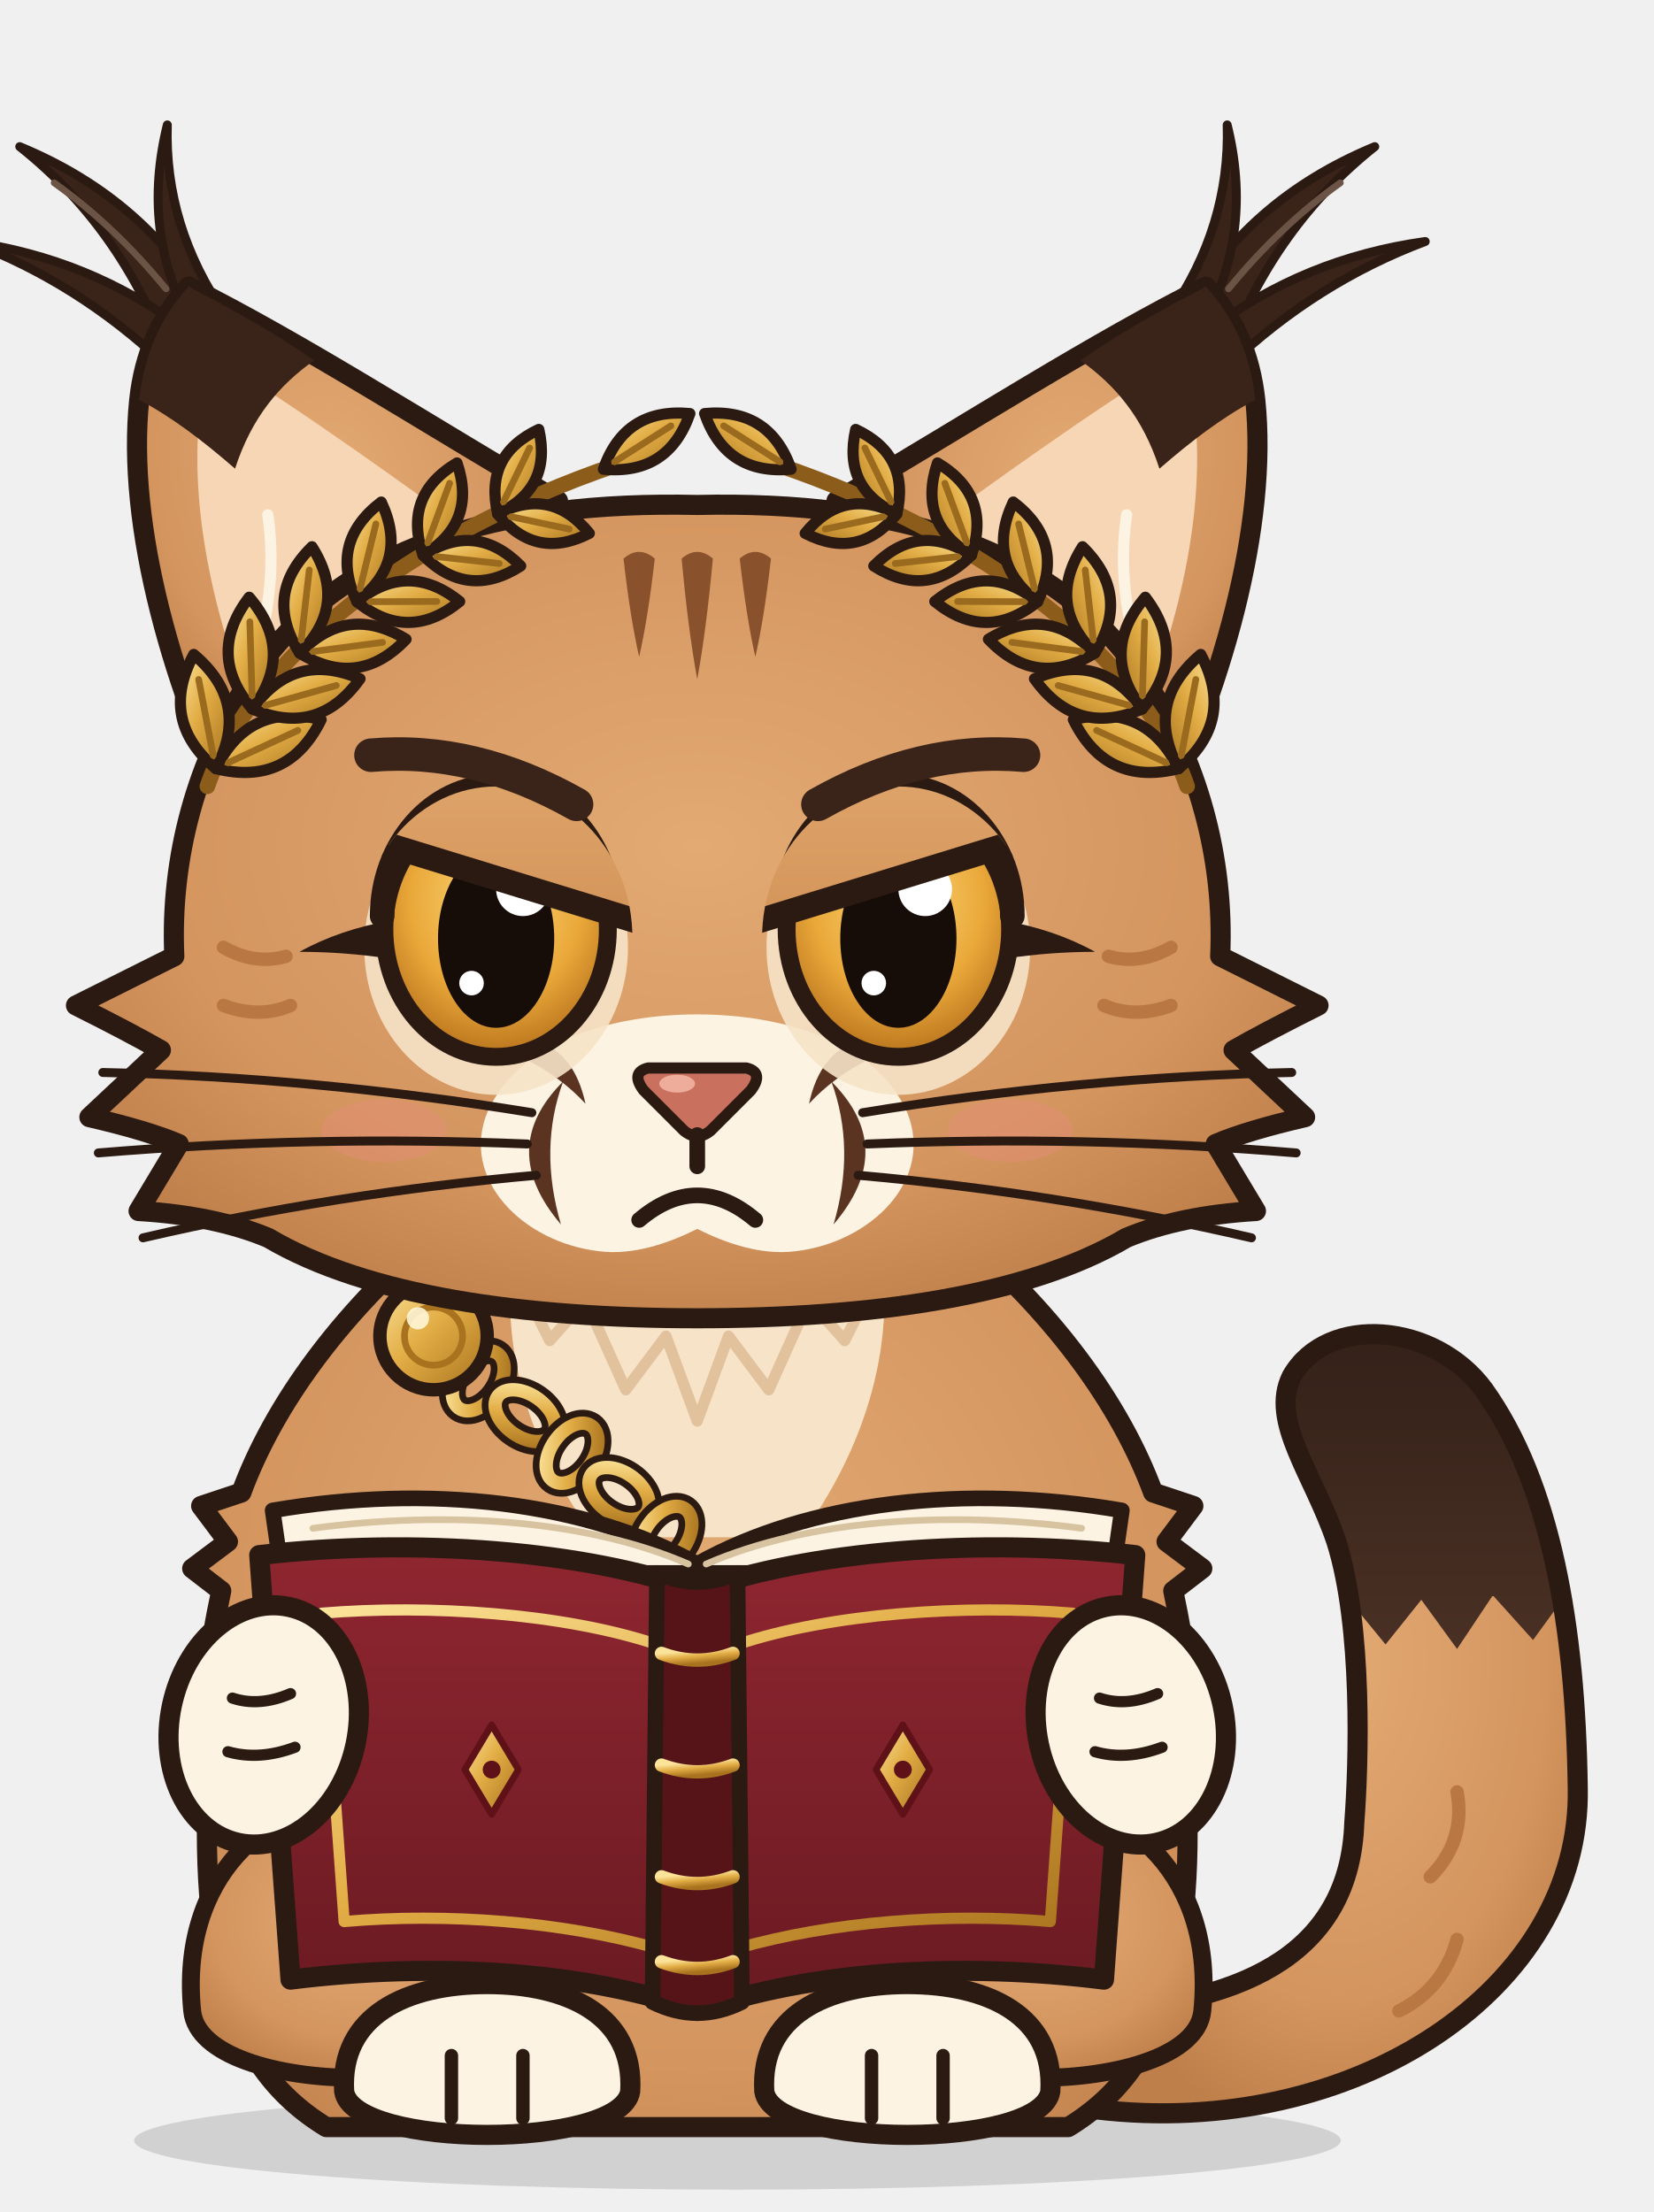
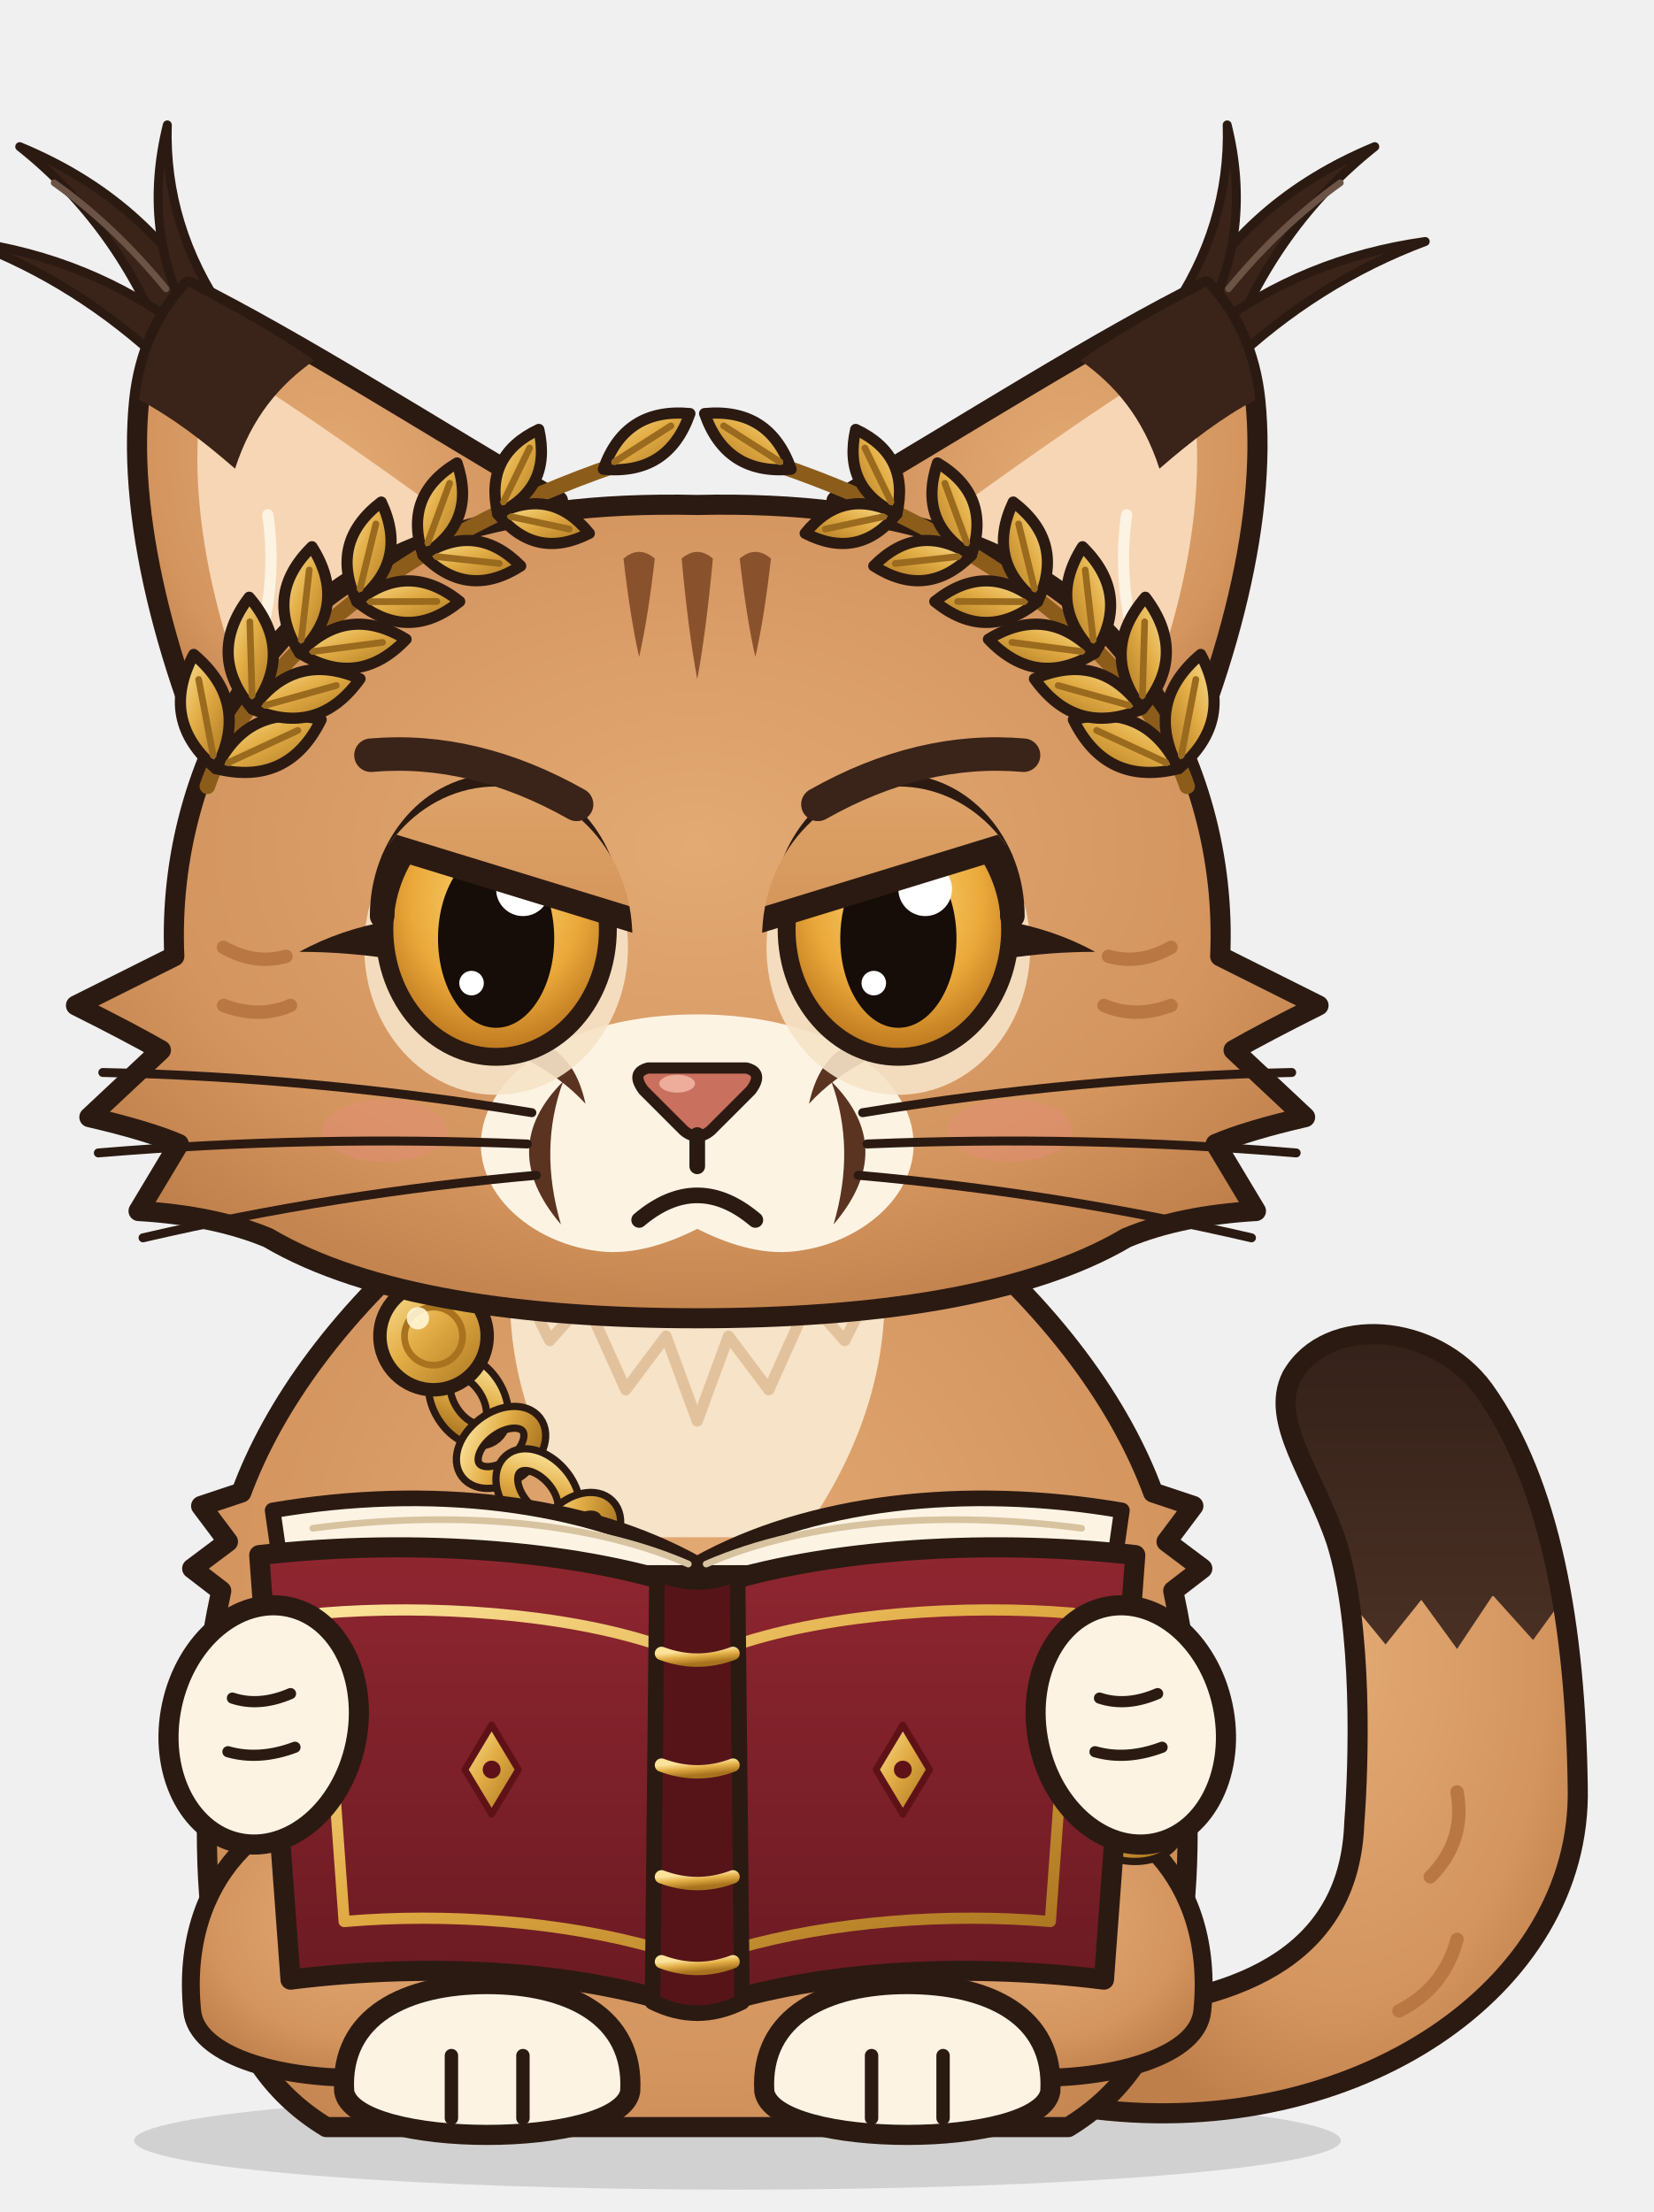
<svg xmlns="http://www.w3.org/2000/svg" stroke-linejoin="round" stroke-linecap="round" viewBox="200 0 740 990" width="740" height="990">
  <defs>
    <radialGradient cx="0.5" cy="0.42" r="0.62" id="vas11-fur">
      <stop offset="0" stop-color="#e3aa74" />
      <stop offset=".7" stop-color="#d4955f" />
      <stop offset="1" stop-color="#bf7f4a" />
    </radialGradient>
    <radialGradient gradientUnits="userSpaceOnUse" cx="512" cy="715" r="300" id="vas11-fur-body">
      <stop offset="0" stop-color="#e3aa74" />
      <stop offset=".7" stop-color="#d4955f" />
      <stop offset="1" stop-color="#c4844f" />
    </radialGradient>
    <radialGradient cx="0.36" cy="0.3" r="0.8" id="vas11-fur-wide">
      <stop offset="0" stop-color="#e3aa74" />
      <stop offset=".6" stop-color="#d4955f" />
      <stop offset="1" stop-color="#bf7f4a" />
    </radialGradient>
    <linearGradient x1="0" y1="0" x2="1" y2="1" id="vas11-gold">
      <stop offset="0" stop-color="#fbe39a" />
      <stop offset=".45" stop-color="#e2ad45" />
      <stop offset="1" stop-color="#a8721e" />
    </linearGradient>
    <radialGradient cx="0.5" cy="0.38" r="0.62" id="vas11-iris">
      <stop offset="0" stop-color="#fcd977" />
      <stop offset=".62" stop-color="#eaa83a" />
      <stop offset="1" stop-color="#b8731c" />
    </radialGradient>
    <linearGradient x1="0" y1="0" x2="0" y2="1" id="vas11-cover">
      <stop offset="0" stop-color="#8f2630" />
      <stop offset="1" stop-color="#6a1a22" />
    </linearGradient>
    <linearGradient x1="0" y1="0" x2="0" y2="1" id="vas11-tip">
      <stop offset="0" stop-color="#2e1d16" />
      <stop offset="1" stop-color="#4a3024" />
    </linearGradient>
    <linearGradient x1="0" y1="0" x2="0" y2="1" id="vas11-lid">
      <stop offset="0" stop-color="#e2a96f" />
      <stop offset="1" stop-color="#d39459" />
    </linearGradient>
    <linearGradient x1="0" y1="0" x2="1" y2="1" id="vas11-steel">
      <stop offset="0" stop-color="#f1f4f6" />
      <stop offset=".5" stop-color="#b3bcc4" />
      <stop offset="1" stop-color="#717c86" />
    </linearGradient>
    <linearGradient x1="0" y1="0" x2="0" y2="1" id="vas11-shield">
      <stop offset="0" stop-color="#c8333f" />
      <stop offset="1" stop-color="#8a1c26" />
    </linearGradient>
    <linearGradient x1="0" y1="0" x2="1" y2="1" id="vas11-cap">
      <stop offset="0" stop-color="#4f6fc2" />
      <stop offset="1" stop-color="#2c4387" />
    </linearGradient>
    <linearGradient x1="0" y1="0" x2="1" y2="1" id="vas11-mantle">
      <stop offset="0" stop-color="#8a4bb0" />
      <stop offset="1" stop-color="#4a1f66" />
    </linearGradient>
    <linearGradient x1="0" y1="0" x2="0" y2="1" id="vas11-sable">
      <stop offset="0" stop-color="#8a5c3c" />
      <stop offset="1" stop-color="#5a3824" />
    </linearGradient>
    <clipPath id="vas11-tail">
      <path d="M 690 944 C 806 958 908 890 906 800 C 905 728 894 664 864 622 C 842 592 794 588 778 616 C 768 636 788 660 798 690 C 810 728 808 790 806 816 C 804 872 760 896 690 900 Z" />
    </clipPath>
    <clipPath id="vas11-eye0">
      <ellipse rx="61" ry="68" cy="416" cx="422" />
    </clipPath>
    <clipPath id="vas11-eye1">
      <ellipse rx="61" ry="68" cy="416" cx="602" />
    </clipPath>
  </defs>
  <ellipse cx="530" cy="958" rx="270" ry="22" fill="#000" opacity="0.13" />
  <g>
    <g>
      <path d="M 690 944 C 806 958 908 890 906 800 C 905 728 894 664 864 622 C 842 592 794 588 778 616 C 768 636 788 660 798 690 C 810 728 808 790 806 816 C 804 872 760 896 690 900 Z" fill="url(#vas11-fur)" />
      <path d="M 740 560 L 940 560 L 940 716 L 918 732 L 902 712 L 886 734 L 868 714 L 852 738 L 836 716 L 820 736 L 802 714 L 780 728 L 740 728 Z" fill="url(#vas11-tip)" clip-path="url(#vas11-tail)" />
      <path d="M 840 840 Q 856 824 852 802 M 826 900 Q 846 890 852 868" fill="none" stroke-width="6" stroke="#b97843" />
      <path fill="none" stroke-width="9" d="M 690 944 C 806 958 908 890 906 800 C 905 728 894 664 864 622 C 842 592 794 588 778 616 C 768 636 788 660 798 690 C 810 728 808 790 806 816 C 804 872 760 896 690 900 Z" stroke="#2b1a12" />
    </g>
    <g>
      <g>
        <path d="M 404 544 C 352 586 322 630 308 668 L 290 674 L 302 690 L 286 702 L 299 712 C 293 740 291 760 294 780 C 288 870 300 924 346 952 L 678 952 C 724 924 736 870 730 780 C 733 760 731 740 725 712 L 738 702 L 722 690 L 734 674 L 716 668 C 702 630 672 586 620 544 Z" stroke-width="9" stroke="#2b1a12" fill="url(#vas11-fur-body)" />
        <path d="M 432 548 C 420 600 438 650 466 688 L 558 688 C 586 650 604 600 592 548 Z" fill="#f6e3c8" />
        <path d="M 424 556 L 446 600 L 462 582 L 480 622 L 498 598 L 512 636 L 526 598 L 544 622 L 562 582 L 578 600 L 600 556 Z" stroke="#e2c29d" stroke-width="5" fill="#f6e3c8" />
        <path stroke-width="8" stroke="#2b1a12" d="M 286 900 C 280 840 320 806 360 806 C 400 806 440 840 434 900 C 430 940 290 940 286 900 Z" fill="url(#vas11-fur)" />
        <path stroke-width="8" stroke="#2b1a12" d="M 590 900 C 584 840 624 806 664 806 C 704 806 744 840 738 900 C 734 940 594 940 590 900 Z" fill="url(#vas11-fur)" />
      </g>
      <g>
-         <ellipse rx="15" ry="9.5" fill="none" stroke-width="12" stroke="#2b1a12" cx="414" cy="618" transform="matrix(0.573576, -0.819152, 0.819152, 0.573576, -329.697, 602.659)" />
-         <ellipse rx="15" ry="9.5" fill="none" stroke-width="6" cx="414" cy="618" transform="matrix(0.573576, -0.819152, 0.819152, 0.573576, -329.697, 602.659)" stroke="url(#vas11-gold)" />
-         <ellipse rx="15" ry="9.5" fill="none" stroke-width="12" stroke="#2b1a12" cx="435" cy="633.6" transform="matrix(0.819152, 0.573576, -0.573576, 0.819152, 442.087, -134.92)" />
-         <ellipse rx="15" ry="9.5" fill="none" stroke-width="6" cx="435" cy="633.6" transform="matrix(0.819152, 0.573576, -0.573576, 0.819152, 442.087, -134.92)" stroke="url(#vas11-gold)" />
-         <ellipse rx="15" ry="9.5" fill="none" stroke-width="12" stroke="#2b1a12" cx="456" cy="650.4" transform="matrix(0.573576, -0.819152, 0.819152, 0.573576, -338.327, 650.879)" />
-         <ellipse rx="15" ry="9.5" fill="none" stroke-width="6" cx="456" cy="650.4" transform="matrix(0.573576, -0.819152, 0.819152, 0.573576, -338.327, 650.879)" stroke="url(#vas11-gold)" />
-         <ellipse rx="15" ry="9.5" fill="none" stroke-width="12" stroke="#2b1a12" cx="477" cy="668.4" transform="matrix(0.819152, 0.573576, -0.573576, 0.819152, 469.643, -152.717)" />
-         <ellipse rx="15" ry="9.5" fill="none" stroke-width="6" cx="477" cy="668.4" transform="matrix(0.819152, 0.573576, -0.573576, 0.819152, 469.643, -152.717)" stroke="url(#vas11-gold)" />
-         <ellipse rx="15" ry="9.5" fill="none" stroke-width="12" stroke="#2b1a12" cx="498" cy="687.6" transform="matrix(0.573576, -0.819152, 0.819152, 0.573576, -350.89, 701.147)" />
-         <ellipse rx="15" ry="9.5" fill="none" stroke-width="6" cx="498" cy="687.6" transform="matrix(0.573576, -0.819152, 0.819152, 0.573576, -350.89, 701.147)" stroke="url(#vas11-gold)" />
+         <ellipse rx="17" ry="11" fill="none" stroke-width="13" stroke="#2b1a12" cx="409.6" cy="626.7" transform="matrix(0.532876, 0.846193, -0.846193, 0.532876, 721.643, -53.8543)" />
+         <ellipse rx="17" ry="11" fill="none" stroke-width="6.5" cx="409.6" cy="626.7" transform="matrix(0.532876, 0.846193, -0.846193, 0.532876, 721.643, -53.8543)" stroke="url(#vas11-gold)" />
+         <ellipse rx="17" ry="11" fill="none" stroke-width="13" stroke="#2b1a12" cx="424.2" cy="647.8" transform="matrix(0.798636, -0.601815, 0.601815, 0.798636, -304.437, 385.734)" />
+         <ellipse rx="17" ry="11" fill="none" stroke-width="6.5" cx="424.2" cy="647.8" transform="matrix(0.798636, -0.601815, 0.601815, 0.798636, -304.437, 385.734)" stroke="url(#vas11-gold)" />
+         <ellipse rx="17" ry="11" fill="none" stroke-width="13" stroke="#2b1a12" cx="440.7" cy="668" transform="matrix(0.656059, 0.75471, -0.75471, 0.656059, 655.721, -102.848)" />
+         <ellipse rx="17" ry="11" fill="none" stroke-width="6.5" cx="440.7" cy="668" transform="matrix(0.656059, 0.75471, -0.75471, 0.656059, 655.721, -102.848)" stroke="url(#vas11-gold)" />
+         <ellipse rx="17" ry="11" fill="none" stroke-width="13" stroke="#2b1a12" cx="458.5" cy="687.1" transform="matrix(0.712026, -0.702153, 0.702153, 0.712026, -350.413, 519.804)" />
+         <ellipse rx="17" ry="11" fill="none" stroke-width="6.5" cx="458.5" cy="687.1" transform="matrix(0.712026, -0.702153, 0.702153, 0.712026, -350.413, 519.804)" stroke="url(#vas11-gold)" />
+         <ellipse rx="17" ry="11" fill="none" stroke-width="13" stroke="#2b1a12" cx="477.1" cy="705" transform="matrix(0.739631, 0.673013, -0.673013, 0.739631, 598.696, -137.534)" />
+         <ellipse rx="17" ry="11" fill="none" stroke-width="6.5" cx="477.1" cy="705" transform="matrix(0.739631, 0.673013, -0.673013, 0.739631, 598.696, -137.534)" stroke="url(#vas11-gold)" />
+         <ellipse rx="17" ry="11" fill="none" stroke-width="13" stroke="#2b1a12" cx="497.1" cy="722.2" transform="matrix(0.632029, -0.774944, 0.774944, 0.632029, -376.747, 650.973)" />
+         <ellipse rx="17" ry="11" fill="none" stroke-width="6.5" cx="497.1" cy="722.2" transform="matrix(0.632029, -0.774944, 0.774944, 0.632029, -376.747, 650.973)" stroke="url(#vas11-gold)" />
+         <ellipse rx="17" ry="11" fill="none" stroke-width="13" stroke="#2b1a12" cx="517.4" cy="737.9" transform="matrix(0.804894, 0.593419, -0.593419, 0.804894, 538.832, -163.066)" />
+         <ellipse rx="17" ry="11" fill="none" stroke-width="6.5" cx="517.4" cy="737.9" transform="matrix(0.804894, 0.593419, -0.593419, 0.804894, 538.832, -163.066)" stroke="url(#vas11-gold)" />
+         <ellipse rx="17" ry="11" fill="none" stroke-width="13" stroke="#2b1a12" cx="538.6" cy="752.7" transform="matrix(0.551937, -0.833886, 0.833886, 0.551937, -386.339, 786.388)" />
+         <ellipse rx="17" ry="11" fill="none" stroke-width="6.5" cx="538.6" cy="752.7" transform="matrix(0.551937, -0.833886, 0.833886, 0.551937, -386.339, 786.388)" stroke="url(#vas11-gold)" />
+         <ellipse rx="17" ry="11" fill="none" stroke-width="13" stroke="#2b1a12" cx="560.6" cy="766.3" transform="matrix(0.861629, 0.507538, -0.507538, 0.861629, 466.497, -178.492)" />
+         <ellipse rx="17" ry="11" fill="none" stroke-width="6.5" cx="560.6" cy="766.3" transform="matrix(0.861629, 0.507538, -0.507538, 0.861629, 466.497, -178.492)" stroke="url(#vas11-gold)" />
+         <ellipse rx="17" ry="11" fill="none" stroke-width="13" stroke="#2b1a12" cx="584.1" cy="779.3" transform="matrix(0.457098, -0.889416, 0.889416, 0.457098, -376.013, 942.592)" />
+         <ellipse rx="17" ry="11" fill="none" stroke-width="6.5" cx="584.1" cy="779.3" transform="matrix(0.457098, -0.889416, 0.889416, 0.457098, -376.013, 942.592)" stroke="url(#vas11-gold)" />
+         <ellipse rx="17" ry="11" fill="none" stroke-width="13" stroke="#2b1a12" cx="607.1" cy="790.2" transform="matrix(0.91496, 0.403545, -0.403545, 0.91496, 370.509, -177.793)" />
+         <ellipse rx="17" ry="11" fill="none" stroke-width="6.5" cx="607.1" cy="790.2" transform="matrix(0.91496, 0.403545, -0.403545, 0.91496, 370.509, -177.793)" stroke="url(#vas11-gold)" />
+         <ellipse rx="17" ry="11" fill="none" stroke-width="13" stroke="#2b1a12" cx="631.3" cy="799.9" transform="matrix(0.34202, -0.939693, 0.939693, 0.34202, -336.277, 1119.55)" />
+         <ellipse rx="17" ry="11" fill="none" stroke-width="6.5" cx="631.3" cy="799.9" transform="matrix(0.34202, -0.939693, 0.939693, 0.34202, -336.277, 1119.55)" stroke="url(#vas11-gold)" />
+         <ellipse rx="17" ry="11" fill="none" stroke-width="13" stroke="#2b1a12" cx="655.6" cy="807.8" transform="matrix(0.962218, 0.27228, -0.27228, 0.962218, 244.718, -147.987)" />
+         <ellipse rx="17" ry="11" fill="none" stroke-width="6.5" cx="655.6" cy="807.8" transform="matrix(0.962218, 0.27228, -0.27228, 0.962218, 244.718, -147.987)" stroke="url(#vas11-gold)" />
+         <ellipse rx="17" ry="11" fill="none" stroke-width="13" stroke="#2b1a12" cx="681.8" cy="813.9" transform="matrix(0.183951, -0.982935, 0.982935, 0.183951, -243.629, 1334.35)" />
+         <ellipse rx="17" ry="11" fill="none" stroke-width="6.5" cx="681.8" cy="813.9" transform="matrix(0.183951, -0.982935, 0.982935, 0.183951, -243.629, 1334.35)" stroke="url(#vas11-gold)" />
+         <ellipse rx="17" ry="11" fill="none" stroke-width="13" stroke="#2b1a12" cx="706.6" cy="817.2" transform="matrix(0.996345, 0.0854169, -0.0854169, 0.996345, 72.3851, -57.369)" />
+         <ellipse rx="17" ry="11" fill="none" stroke-width="6.5" cx="706.6" cy="817.2" transform="matrix(0.996345, 0.0854169, -0.0854169, 0.996345, 72.3851, -57.369)" stroke="url(#vas11-gold)" />
        <circle cx="394" cy="598" r="24" stroke-width="6" stroke="#2b1a12" fill="url(#vas11-gold)" />
        <circle cx="394" cy="598" r="13" fill="none" stroke="#a8721e" stroke-width="3" />
        <circle cx="387" cy="590" r="5" fill="#fff6d6" opacity="0.9" />
      </g>
      <g>
        <path d="M 512 700 C 462 672 392 664 322 676 L 326 704 L 698 704 L 702 676 C 632 664 562 672 512 700 Z" stroke-width="7" fill="#fdf3e3" stroke="#2b1a12" />
        <path d="M 340 684 C 400 676 462 680 508 700 M 684 684 C 624 676 562 680 516 700" fill="none" stroke="#d8c3a0" stroke-width="3" />
        <path d="M 512 712 C 462 694 386 688 316 696 L 330 886 C 394 878 462 882 512 900 Z" stroke-width="9" stroke="#2b1a12" fill="url(#vas11-cover)" />
        <path d="M 512 712 C 562 694 638 688 708 696 L 694 886 C 630 878 562 882 512 900 Z" stroke-width="9" stroke="#2b1a12" fill="url(#vas11-cover)" />
        <path d="M 494 736 C 452 722 392 718 344 722 L 354 860 C 400 856 452 860 494 872 Z M 530 736 C 572 722 632 718 680 722 L 670 860 C 624 856 572 860 530 872 Z" fill="none" stroke-width="5" stroke="url(#vas11-gold)" />
        <path stroke="#5e1218" stroke-width="3" d="M 420 772 L 432 792 L 420 812 L 408 792 Z" fill="url(#vas11-gold)" />
        <circle cy="792" r="4" fill="#5e1218" cx="420" />
        <path stroke="#5e1218" stroke-width="3" d="M 604 772 L 616 792 L 604 812 L 592 792 Z" fill="url(#vas11-gold)" />
        <circle cy="792" r="4" fill="#5e1218" cx="604" />
        <path d="M 494 704 Q 512 712 530 704 L 532 896 Q 512 906 492 896 Z" fill="#561419" stroke-width="7" stroke="#2b1a12" />
        <path fill="none" stroke-width="6" d="M 496 740 Q 512 746 528 740" stroke="url(#vas11-gold)" />
        <path fill="none" stroke-width="6" d="M 496 790 Q 512 796 528 790" stroke="url(#vas11-gold)" />
        <path fill="none" stroke-width="6" d="M 496 840 Q 512 846 528 840" stroke="url(#vas11-gold)" />
        <path fill="none" stroke-width="6" d="M 496 878 Q 512 884 528 878" stroke="url(#vas11-gold)" />
      </g>
      <g>
        <ellipse cy="772" rx="42" ry="54" stroke-width="9" fill="#fdf3e3" stroke="#2b1a12" cx="318" transform="matrix(0.978148, 0.207912, -0.207912, 0.978148, 167.457, -49.2459)" />
        <path fill="none" stroke-width="5" stroke="#2b1a12" d="M 304 760 Q 316 764 330 758 M 302 784 Q 316 788 332 782" />
        <ellipse cy="772" rx="42" ry="54" stroke-width="9" fill="#fdf3e3" stroke="#2b1a12" cx="706" transform="matrix(0.978148, -0.207912, 0.207912, 0.978148, -145.08, 163.656)" />
        <path fill="none" stroke-width="5" stroke="#2b1a12" d="M 692 760 Q 704 764 718 758 M 690 784 Q 704 788 720 782" />
      </g>
      <g transform="translate(512 590) matrix(1, 0, 0, 1, 0, 4) translate(-512 -590)">
        <g transform="translate(380 300) matrix(0.956305, -0.292372, 0.292372, 0.956305, 3.50846, 11.4757) translate(-380 -300)">
          <g>
            <path d="M 345.8 106.5 Q 334.1 49.6 286 10 Q 318.4 57 322.2 117.5 Z" stroke-width="4" fill="#3a2318" stroke="#2b1a12" />
            <path d="M 332.3 109.5 Q 301.6 67.1 252 44 Q 293.2 75.7 319.7 122.5 Z" stroke-width="4" fill="#3a2318" stroke="#2b1a12" />
            <path d="M 352 108.7 Q 337.4 63 352 20 Q 326.8 62.1 336 107.3 Z" stroke-width="4" fill="#3a2318" stroke="#2b1a12" />
            <path d="M 330 90 Q 316 56 296 30" fill="none" stroke="#6b5446" stroke-width="3" />
            <path d="M 292 336 C 280 262 282 186 304 134 Q 316 106 340 92 C 380 130 424 182 470 232 Z" stroke-width="9" stroke="#2b1a12" fill="url(#vas11-fur)" />
            <path d="M 314 304 C 306 248 310 190 328 148 Q 334 134 344 128 C 374 162 404 202 436 244 Z" fill="#f7d6b5" />
            <path d="M 304 134 Q 316 106 340 92 C 356 108 370 122 384 140 C 366 146 350 156 336 176 C 326 160 316 146 304 134 Z" fill="#3a2318" />
            <path d="M 330 288 Q 350 262 360 230 M 352 298 Q 376 270 392 244 M 326 250 Q 340 226 344 200" fill="none" stroke-width="5" stroke="#fdf3e3" />
          </g>
        </g>
        <g transform="matrix(-1, 0, 0, 1, 1024, 0)">
          <g transform="translate(380 300) matrix(0.956305, -0.292372, 0.292372, 0.956305, 3.50846, 11.4757) translate(-380 -300)">
            <g>
              <path d="M 345.8 106.5 Q 334.1 49.6 286 10 Q 318.4 57 322.2 117.5 Z" stroke-width="4" fill="#3a2318" stroke="#2b1a12" />
              <path d="M 332.3 109.5 Q 301.6 67.1 252 44 Q 293.2 75.7 319.7 122.5 Z" stroke-width="4" fill="#3a2318" stroke="#2b1a12" />
              <path d="M 352 108.7 Q 337.4 63 352 20 Q 326.8 62.1 336 107.3 Z" stroke-width="4" fill="#3a2318" stroke="#2b1a12" />
              <path d="M 330 90 Q 316 56 296 30" fill="none" stroke="#6b5446" stroke-width="3" />
              <path d="M 292 336 C 280 262 282 186 304 134 Q 316 106 340 92 C 380 130 424 182 470 232 Z" stroke-width="9" stroke="#2b1a12" fill="url(#vas11-fur)" />
              <path d="M 314 304 C 306 248 310 190 328 148 Q 334 134 344 128 C 374 162 404 202 436 244 Z" fill="#f7d6b5" />
              <path d="M 304 134 Q 316 106 340 92 C 356 108 370 122 384 140 C 366 146 350 156 336 176 C 326 160 316 146 304 134 Z" fill="#3a2318" />
              <path d="M 330 288 Q 350 262 360 230 M 352 298 Q 376 270 392 244 M 326 250 Q 340 226 344 200" fill="none" stroke-width="5" stroke="#fdf3e3" />
            </g>
          </g>
        </g>
        <path d="M 512 222 C 600 220 672 240 712 300 C 736 336 748 380 746 424 L 790 446 Q 766 458 752 466 L 784 496 Q 758 502 744 508 L 762 538 Q 728 540 704 550 C 660 576 590 586 512 586 C 434 586 364 576 320 550 Q 296 540 262 538 L 280 508 Q 266 502 240 496 L 272 466 Q 258 458 234 446 L 278 424 C 276 380 288 336 312 300 C 352 240 424 220 512 222 Z" stroke-width="9" stroke="#2b1a12" fill="url(#vas11-fur)" />
        <path fill="none" stroke="#8c5d1a" stroke-width="7" d="M 292.8 347.9 C 312 292 382 236 476 204" />
        <path stroke-width="5" stroke="#2b1a12" d="M 296.6 340 Q 329 348.1 343.7 318.1 Q 311.3 310 296.6 340 Z" fill="url(#vas11-gold)" />
        <path stroke="#9a6a1e" stroke-width="3" d="M 302 337.4 L 333.3 322.9" />
        <path stroke-width="5" stroke="#2b1a12" d="M 296.6 340 Q 312.3 310.5 286.7 288.9 Q 271 318.4 296.6 340 Z" fill="url(#vas11-gold)" />
        <path stroke="#9a6a1e" stroke-width="3" d="M 295.4 334.1 L 288.9 300.1" />
        <path stroke-width="5" stroke="#2b1a12" d="M 312.9 313.3 Q 342.4 326 361.1 299.8 Q 331.6 287.1 312.9 313.3 Z" fill="url(#vas11-gold)" />
        <path stroke="#9a6a1e" stroke-width="3" d="M 318.7 311.7 L 350.5 302.8" />
        <path stroke-width="5" stroke="#2b1a12" d="M 312.9 313.3 Q 332.4 287.7 311.5 263.3 Q 292 288.9 312.9 313.3 Z" fill="url(#vas11-gold)" />
        <path stroke="#9a6a1e" stroke-width="3" d="M 312.8 307.3 L 311.8 274.3" />
        <path stroke-width="5" stroke="#2b1a12" d="M 334.1 288.3 Q 360.4 304.5 381.7 282.1 Q 355.4 266 334.1 288.3 Z" fill="url(#vas11-gold)" />
        <path stroke="#9a6a1e" stroke-width="3" d="M 340 287.6 L 371.2 283.5" />
        <path stroke-width="5" stroke="#2b1a12" d="M 334.1 288.3 Q 356.1 266.7 339.6 240.7 Q 317.6 262.3 334.1 288.3 Z" fill="url(#vas11-gold)" />
        <path stroke="#9a6a1e" stroke-width="3" d="M 334.8 282.4 L 338.4 251.1" />
        <path stroke-width="5" stroke="#2b1a12" d="M 359.7 265.3 Q 382.7 283.9 405.7 265.2 Q 382.6 246.7 359.7 265.3 Z" fill="url(#vas11-gold)" />
        <path stroke="#9a6a1e" stroke-width="3" d="M 365.7 265.3 L 395.5 265.2" />
        <path stroke-width="5" stroke="#2b1a12" d="M 359.7 265.3 Q 383.2 247.4 370.6 220.7 Q 347.1 238.6 359.7 265.3 Z" fill="url(#vas11-gold)" />
        <path stroke="#9a6a1e" stroke-width="3" d="M 361.1 259.5 L 368.2 230.5" />
        <path stroke-width="5" stroke="#2b1a12" d="M 389.3 244.5 Q 409.2 264.6 433 249.3 Q 413.1 229.2 389.3 244.5 Z" fill="url(#vas11-gold)" />
        <path stroke="#9a6a1e" stroke-width="3" d="M 395.3 245.1 L 423.4 248.2" />
        <path stroke-width="5" stroke="#2b1a12" d="M 389.3 244.5 Q 413.6 230 404.5 203.2 Q 380.2 217.7 389.3 244.5 Z" fill="url(#vas11-gold)" />
        <path stroke="#9a6a1e" stroke-width="3" d="M 391.4 238.9 L 401.2 212.3" />
        <path stroke-width="5" stroke="#2b1a12" d="M 422.7 226 Q 439.7 247 463.7 234.7 Q 446.7 213.7 422.7 226 Z" fill="url(#vas11-gold)" />
        <path stroke="#9a6a1e" stroke-width="3" d="M 428.5 227.2 L 454.7 232.8" />
        <path stroke-width="5" stroke="#2b1a12" d="M 422.7 226 Q 447.1 214.6 441.1 188.2 Q 416.6 199.7 422.7 226 Z" fill="url(#vas11-gold)" />
        <path stroke="#9a6a1e" stroke-width="3" d="M 425.3 220.6 L 437 196.5" />
        <path stroke-width="5" stroke="#2b1a12" d="M 470 206 Q 499.1 208.7 508.7 181.1 Q 479.6 178.4 470 206 Z" fill="url(#vas11-gold)" />
        <path stroke="#9a6a1e" stroke-width="3" d="M 475 202.7 L 500.2 186.6" />
        <g transform="matrix(-1, 0, 0, 1, 1024, 0)">
          <path fill="none" stroke="#8c5d1a" stroke-width="7" d="M 292.8 347.9 C 312 292 382 236 476 204" />
          <path stroke-width="5" stroke="#2b1a12" d="M 296.6 340 Q 329 348.1 343.7 318.1 Q 311.3 310 296.6 340 Z" fill="url(#vas11-gold)" />
          <path stroke="#9a6a1e" stroke-width="3" d="M 302 337.4 L 333.3 322.9" />
          <path stroke-width="5" stroke="#2b1a12" d="M 296.6 340 Q 312.3 310.5 286.7 288.9 Q 271 318.4 296.6 340 Z" fill="url(#vas11-gold)" />
          <path stroke="#9a6a1e" stroke-width="3" d="M 295.4 334.1 L 288.9 300.1" />
          <path stroke-width="5" stroke="#2b1a12" d="M 312.9 313.3 Q 342.4 326 361.1 299.8 Q 331.6 287.1 312.9 313.3 Z" fill="url(#vas11-gold)" />
          <path stroke="#9a6a1e" stroke-width="3" d="M 318.7 311.7 L 350.5 302.8" />
          <path stroke-width="5" stroke="#2b1a12" d="M 312.9 313.3 Q 332.4 287.7 311.5 263.3 Q 292 288.9 312.9 313.3 Z" fill="url(#vas11-gold)" />
          <path stroke="#9a6a1e" stroke-width="3" d="M 312.8 307.3 L 311.8 274.3" />
          <path stroke-width="5" stroke="#2b1a12" d="M 334.1 288.3 Q 360.4 304.5 381.7 282.1 Q 355.4 266 334.1 288.3 Z" fill="url(#vas11-gold)" />
          <path stroke="#9a6a1e" stroke-width="3" d="M 340 287.6 L 371.2 283.5" />
          <path stroke-width="5" stroke="#2b1a12" d="M 334.1 288.3 Q 356.1 266.7 339.6 240.7 Q 317.6 262.3 334.1 288.3 Z" fill="url(#vas11-gold)" />
          <path stroke="#9a6a1e" stroke-width="3" d="M 334.8 282.4 L 338.4 251.1" />
          <path stroke-width="5" stroke="#2b1a12" d="M 359.7 265.3 Q 382.7 283.9 405.7 265.2 Q 382.6 246.7 359.7 265.3 Z" fill="url(#vas11-gold)" />
          <path stroke="#9a6a1e" stroke-width="3" d="M 365.7 265.3 L 395.5 265.2" />
          <path stroke-width="5" stroke="#2b1a12" d="M 359.7 265.3 Q 383.2 247.4 370.6 220.7 Q 347.1 238.6 359.7 265.3 Z" fill="url(#vas11-gold)" />
          <path stroke="#9a6a1e" stroke-width="3" d="M 361.1 259.5 L 368.2 230.5" />
          <path stroke-width="5" stroke="#2b1a12" d="M 389.3 244.5 Q 409.2 264.6 433 249.3 Q 413.1 229.2 389.3 244.5 Z" fill="url(#vas11-gold)" />
          <path stroke="#9a6a1e" stroke-width="3" d="M 395.3 245.1 L 423.4 248.2" />
          <path stroke-width="5" stroke="#2b1a12" d="M 389.3 244.5 Q 413.6 230 404.5 203.2 Q 380.2 217.7 389.3 244.5 Z" fill="url(#vas11-gold)" />
          <path stroke="#9a6a1e" stroke-width="3" d="M 391.4 238.9 L 401.2 212.3" />
          <path stroke-width="5" stroke="#2b1a12" d="M 422.7 226 Q 439.7 247 463.7 234.7 Q 446.7 213.7 422.7 226 Z" fill="url(#vas11-gold)" />
          <path stroke="#9a6a1e" stroke-width="3" d="M 428.5 227.2 L 454.7 232.8" />
          <path stroke-width="5" stroke="#2b1a12" d="M 422.7 226 Q 447.1 214.6 441.1 188.2 Q 416.6 199.7 422.7 226 Z" fill="url(#vas11-gold)" />
          <path stroke="#9a6a1e" stroke-width="3" d="M 425.3 220.6 L 437 196.5" />
          <path stroke-width="5" stroke="#2b1a12" d="M 470 206 Q 499.1 208.7 508.7 181.1 Q 479.6 178.4 470 206 Z" fill="url(#vas11-gold)" />
          <path stroke="#9a6a1e" stroke-width="3" d="M 475 202.7 L 500.2 186.6" />
        </g>
        <path d="M 512 450 C 550 450 592 462 606 494 C 618 524 590 552 556 556 C 540 558 524 552 512 546 C 500 552 484 558 468 556 C 434 552 406 524 418 494 C 432 462 474 450 512 450 Z" fill="#fdf3e3" />
        <path d="M 300 420 Q 314 428 328 424 M 300 446 Q 316 452 330 446" fill="none" stroke-width="6" stroke="#b97843" />
        <path d="M 440 462 Q 457 467 462 490 Q 451 478 435 470 Z" fill="#5a3421" />
        <path d="M 452 480 Q 422 510 451 544 Q 441 510 452 480 Z" fill="#5a3421" />
        <g transform="matrix(-1, 0, 0, 1, 1024, 0)">
          <path d="M 300 420 Q 314 428 328 424 M 300 446 Q 316 452 330 446" fill="none" stroke-width="6" stroke="#b97843" />
          <path d="M 440 462 Q 457 467 462 490 Q 451 478 435 470 Z" fill="#5a3421" />
          <path d="M 452 480 Q 422 510 451 544 Q 441 510 452 480 Z" fill="#5a3421" />
        </g>
        <path fill="#8a522c" d="M 479 246 Q 486 240 493 246 Q 490 272.4 486 290 Q 482 272.4 479 246 Z" />
        <path fill="#8a522c" d="M 505 246 Q 512 240 519 246 Q 516 278.4 512 300 Q 508 278.4 505 246 Z" />
        <path fill="#8a522c" d="M 531 246 Q 538 240 545 246 Q 542 272.4 538 290 Q 534 272.4 531 246 Z" />
        <g opacity="0">
          <path d="M 443 353 Q 442 338 439 324 Q 452 335 455 350 Q 449 358 443 353 Z" fill="#3a2318" />
        </g>
        <g transform="matrix(-1, 0, 0, 1, 1024, 0)">
          <g opacity="0">
            <path d="M 443 353 Q 442 338 439 324 Q 452 335 455 350 Q 449 358 443 353 Z" fill="#3a2318" />
          </g>
        </g>
        <g>
          <ellipse rx="59" ry="66" cy="420" fill="#f6e3c8" cx="422" opacity="0.9" />
          <ellipse rx="50" ry="57" cy="412" cx="422" fill="url(#vas11-iris)" />
          <g>
            <ellipse fill="#160c08" cy="416" cx="422" rx="26" ry="40" />
            <circle r="12" fill="#fff" cy="394" cx="434" />
            <circle r="5.5" fill="#fff" cy="436" cx="411" />
          </g>
          <ellipse rx="50" ry="57" fill="none" stroke-width="8" cy="412" stroke="#2b1a12" cx="422" />
          <path fill="none" stroke-width="11" stroke="#2b1a12" d="M 371 406 A 51 58 0 0 1 473 406" />
          <g clip-path="url(#vas11-eye0)">
            <path d="M 350 322 L 494 322 L 494 411.1 L 350 366.9 Z" fill="url(#vas11-lid)" />
            <path stroke-width="11" stroke="#2b1a12" d="M 350 366.9 L 494 411.1" />
          </g>
        </g>
        <path fill="none" stroke-width="10" stroke="#2b1a12" d="M 378 420 Q 422 454 466 420" opacity="0" />
        <path fill="#2b1a12" d="M 375 408 Q 352 412 334 422 Q 354 422 374 425 Z" />
        <g>
          <ellipse rx="59" ry="66" cy="420" fill="#f6e3c8" cx="602" opacity="0.9" />
          <ellipse rx="50" ry="57" cy="412" cx="602" fill="url(#vas11-iris)" />
          <g>
            <ellipse fill="#160c08" cy="416" cx="602" rx="26" ry="40" />
            <circle r="12" fill="#fff" cy="394" cx="614" />
            <circle r="5.5" fill="#fff" cy="436" cx="591" />
          </g>
          <ellipse rx="50" ry="57" fill="none" stroke-width="8" cy="412" stroke="#2b1a12" cx="602" />
          <path fill="none" stroke-width="11" stroke="#2b1a12" d="M 551 406 A 51 58 0 0 1 653 406" />
          <g clip-path="url(#vas11-eye1)">
            <path d="M 530 322 L 674 322 L 674 366.9 L 530 411.1 Z" fill="url(#vas11-lid)" />
            <path stroke-width="11" stroke="#2b1a12" d="M 530 411.1 L 674 366.9" />
          </g>
        </g>
        <path fill="none" stroke-width="10" stroke="#2b1a12" d="M 558 420 Q 602 454 646 420" opacity="0" />
        <path fill="#2b1a12" d="M 649 408 Q 672 412 690 422 Q 670 422 650 425 Z" />
        <path d="M 366 334 Q 412 330 458 356 M 658 334 Q 612 330 566 356" fill="none" stroke-width="15" stroke="#3a2318" />
        <ellipse cy="502" rx="28" ry="14" fill="#e98a7d" cx="372" opacity="0.36" />
        <ellipse cy="502" rx="28" ry="14" fill="#e98a7d" cx="652" opacity="0.36" />
        <path d="M 490 474 L 534 474 Q 542 476 536 484 L 518 502 Q 512 507 506 502 L 488 484 Q 482 476 490 474 Z" fill="#c9705e" stroke-width="5" stroke="#2b1a12" />
        <ellipse cx="503" cy="481" rx="8" ry="4" fill="#f2b3a2" opacity="0.9" />
        <g>
          <path d="M 512 504 L 512 518 M 486 542 Q 512 520 538 542" fill="none" stroke-width="7" stroke="#2b1a12" />
        </g>
        <g>
          <path d="M 438 494 Q 340 478 246 476 M 436 508 Q 340 504 244 512 M 440 522 Q 350 530 264 550" fill="none" stroke-width="4" stroke="#2b1a12" />
          <g transform="matrix(-1, 0, 0, 1, 1024, 0)">
            <path d="M 438 494 Q 340 478 246 476 M 436 508 Q 340 504 244 512 M 440 522 Q 350 530 264 550" fill="none" stroke-width="4" stroke="#2b1a12" />
          </g>
        </g>
      </g>
    </g>
    <g>
      <path stroke-width="9" fill="#fdf3e3" stroke="#2b1a12" d="M 354 936 C 352 902 382 888 418 888 C 454 888 484 902 482 936 C 478 962 358 962 354 936 Z" />
      <path stroke-width="6" stroke="#2b1a12" d="M 402 920 L 402 948 M 434 920 L 434 948" />
      <path stroke-width="9" fill="#fdf3e3" stroke="#2b1a12" d="M 542 936 C 540 902 570 888 606 888 C 642 888 672 902 670 936 C 666 962 546 962 542 936 Z" />
      <path stroke-width="6" stroke="#2b1a12" d="M 590 920 L 590 948 M 622 920 L 622 948" />
    </g>
  </g>
</svg>
